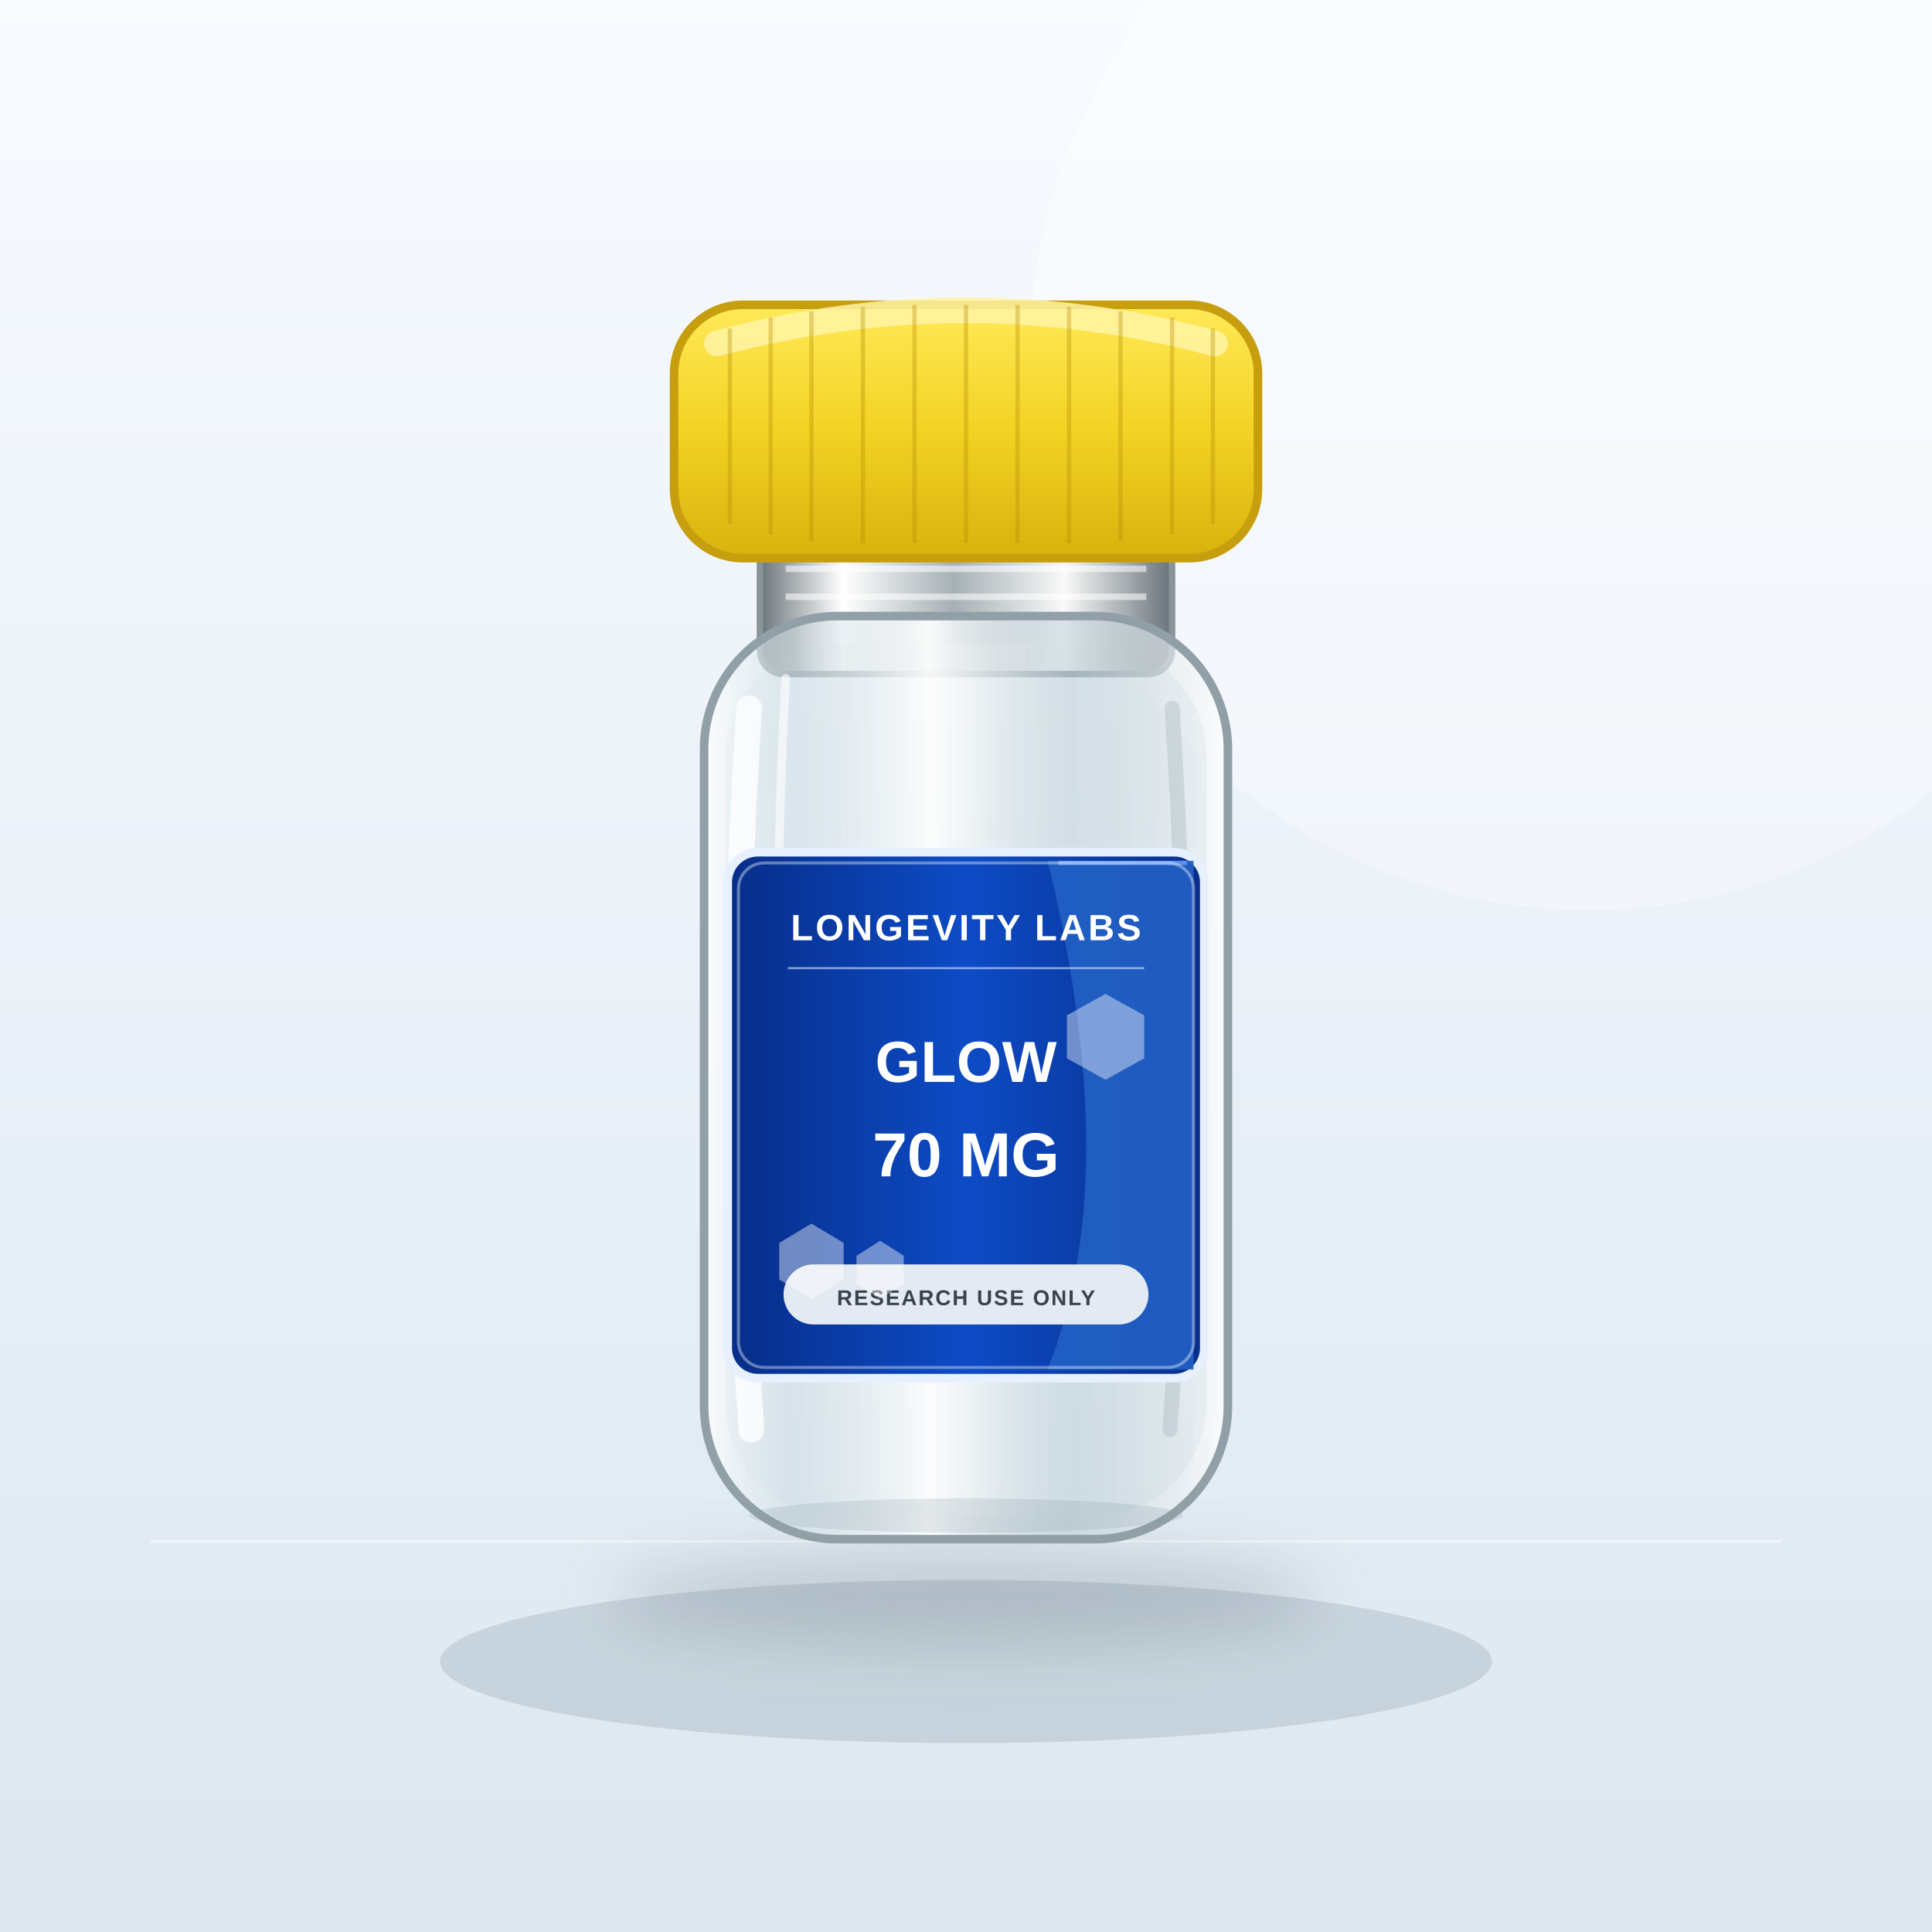
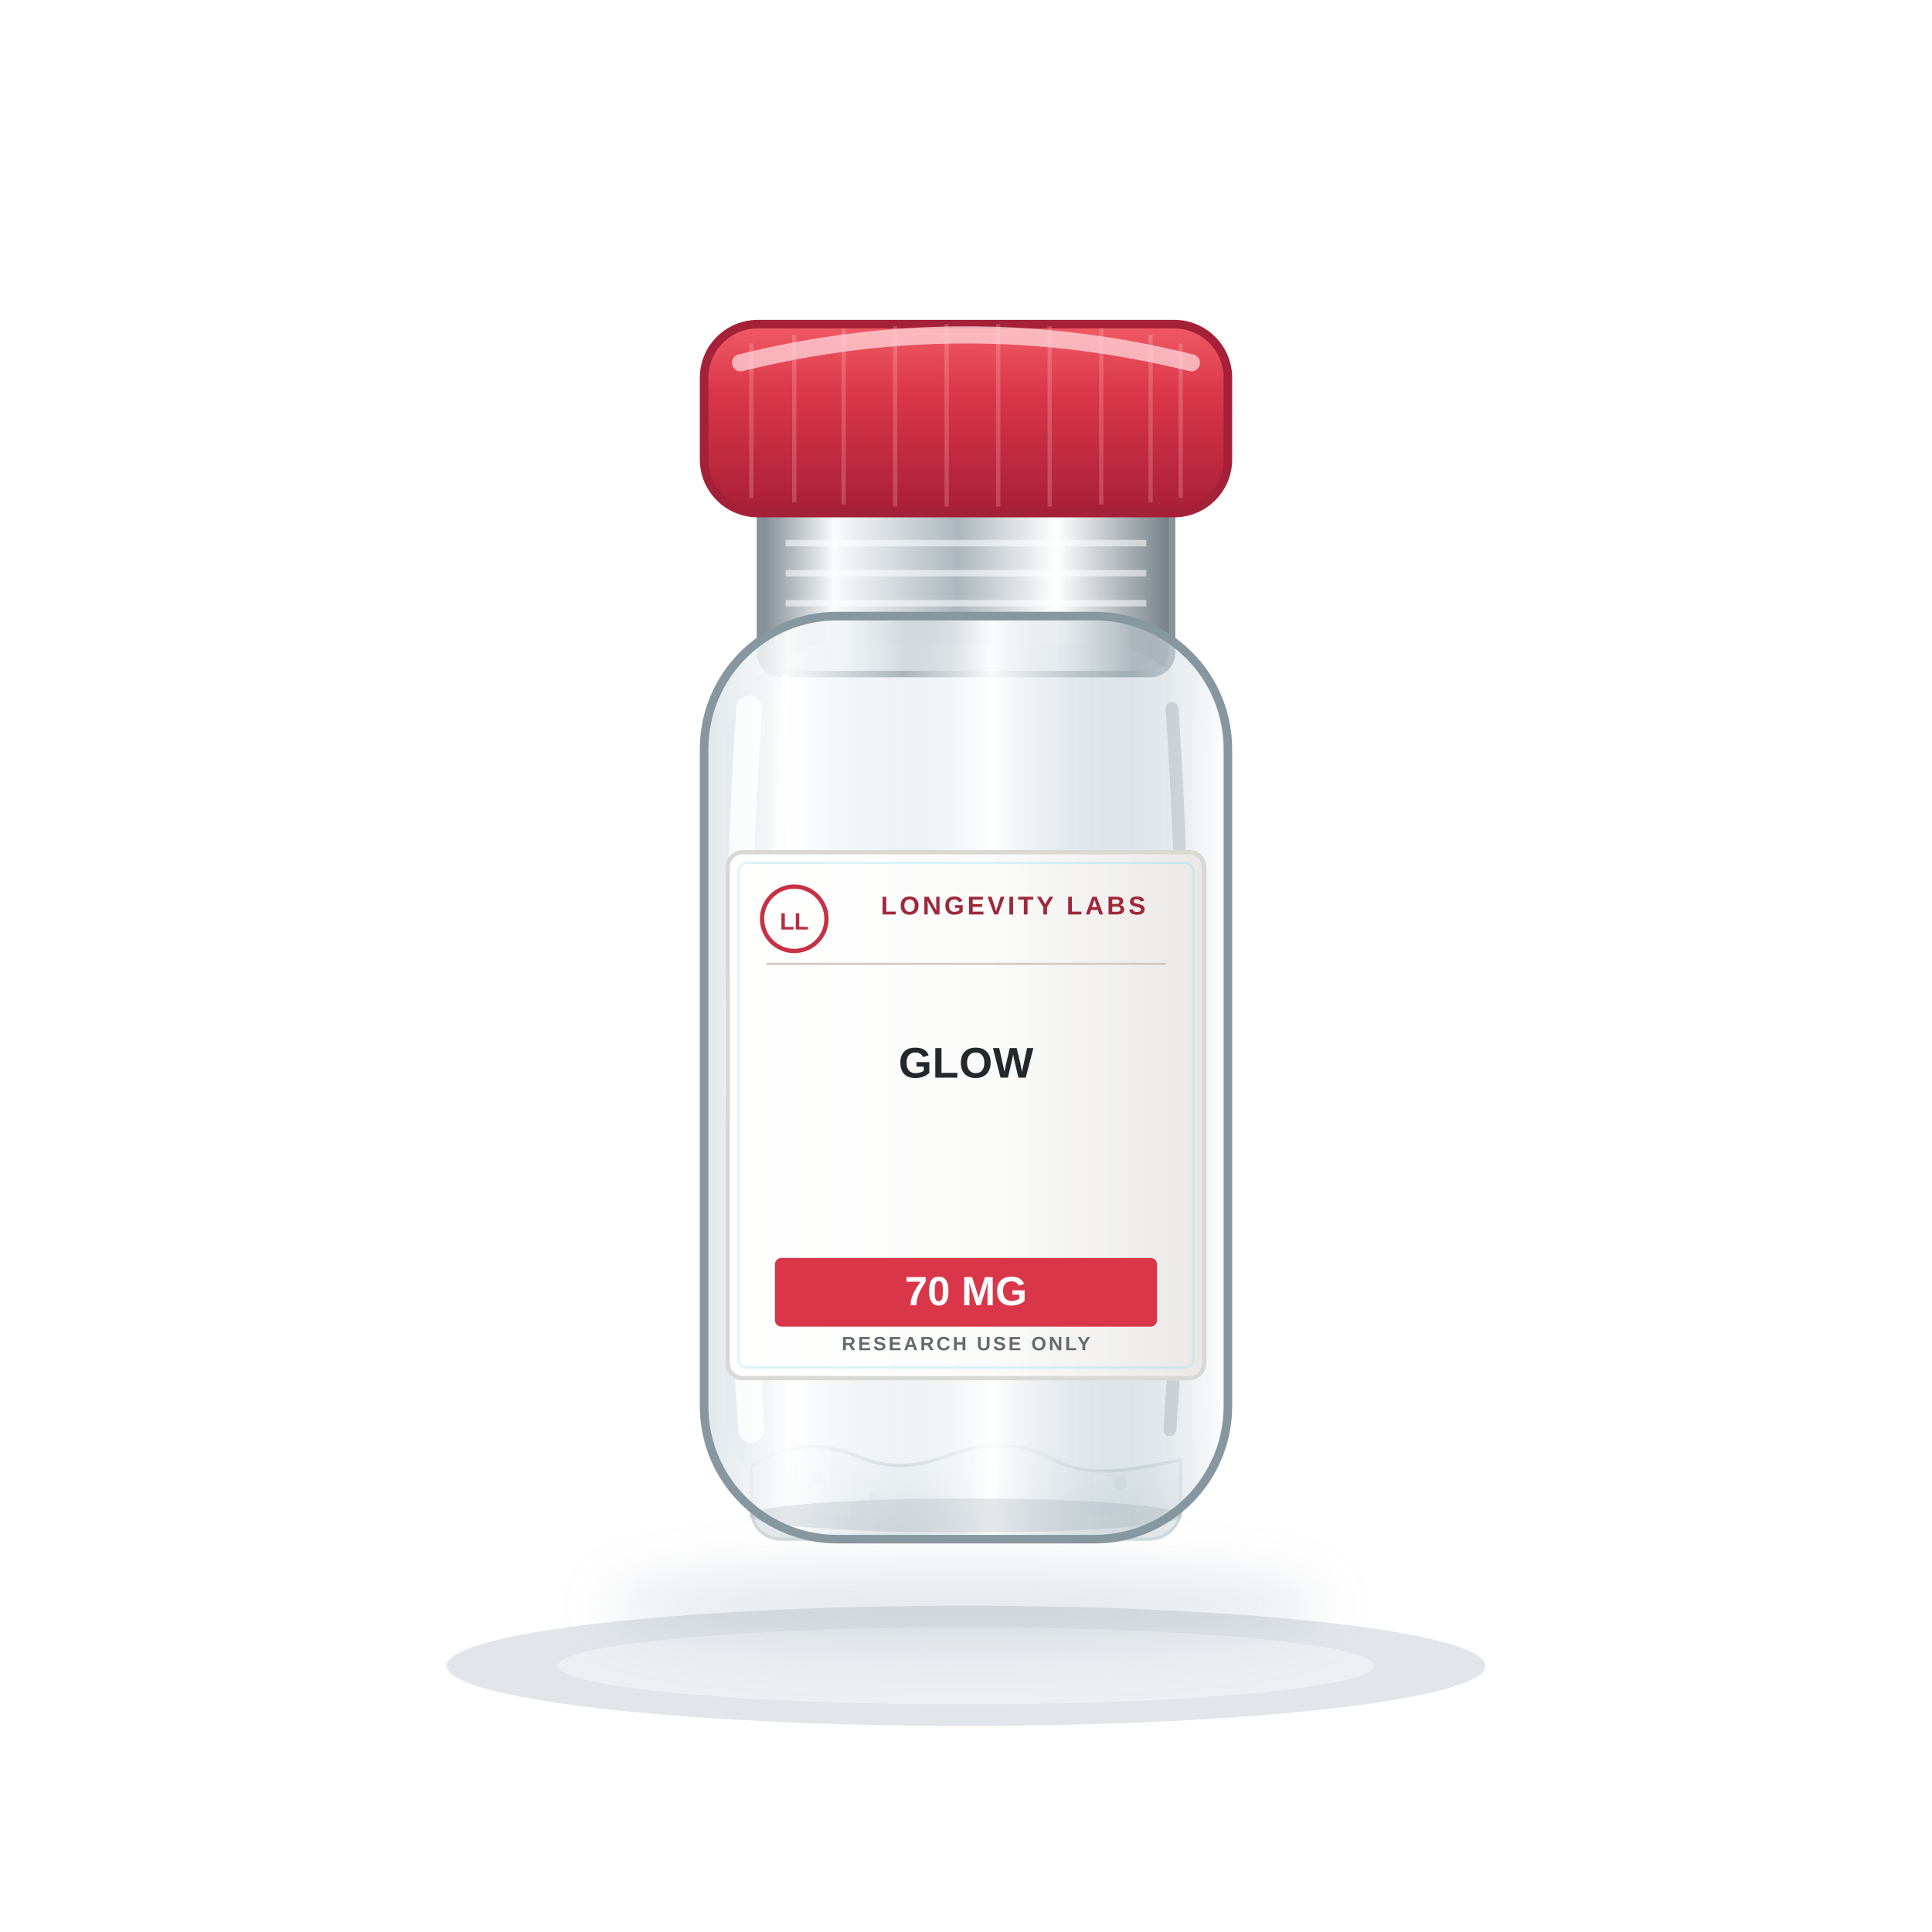
<svg xmlns="http://www.w3.org/2000/svg" width="900" height="900" viewBox="0 0 900 900" role="img" aria-labelledby="title desc">
  <defs>
-     <linearGradient id="vialBg" x2="0" y2="1">
-       <stop stop-color="#f8fbff" />
-       <stop offset="1" stop-color="#dce7f0" />
+     <linearGradient id="glass" x2="1">
+       <stop stop-color="#d8e1e6" stop-opacity=".78" />
+       <stop offset=".16" stop-color="#fff" stop-opacity=".92" />
+       <stop offset=".38" stop-color="#dbe4e8" stop-opacity=".36" />
+       <stop offset=".55" stop-color="#fff" stop-opacity=".92" />
+       <stop offset=".82" stop-color="#b9c8cf" stop-opacity=".42" />
+       <stop offset="1" stop-color="#fff" stop-opacity=".88" />
+     </linearGradient>
+     <linearGradient id="redCap" x2="0" y2="1">
+       <stop stop-color="#f05a65" />
+       <stop offset=".38" stop-color="#d93649" />
+       <stop offset="1" stop-color="#a91f35" />
    </linearGradient>
    <linearGradient id="silver" x2="1">
-       <stop stop-color="#6c757b" />
-       <stop offset=".2" stop-color="#fff" />
-       <stop offset=".47" stop-color="#a6b0b5" />
-       <stop offset=".74" stop-color="#f8f9f8" />
-       <stop offset="1" stop-color="#69737a" />
+       <stop stop-color="#7e8990" />
+       <stop offset=".18" stop-color="#f9fbfc" />
+       <stop offset=".48" stop-color="#adb7bd" />
+       <stop offset=".72" stop-color="#fff" />
+       <stop offset="1" stop-color="#727e85" />
    </linearGradient>
-     <linearGradient id="yellowCap" x2="0" y2="1">
-       <stop stop-color="#ffe958" />
-       <stop offset=".48" stop-color="#f3d324" />
-       <stop offset="1" stop-color="#d7b20c" />
+     <linearGradient id="label" x2="1">
+       <stop stop-color="#fff" />
+       <stop offset=".55" stop-color="#fbfbfa" />
+       <stop offset="1" stop-color="#e9e8e6" />
    </linearGradient>
-     <linearGradient id="vialGlass" x2="1">
-       <stop stop-color="#fff" stop-opacity=".78" />
-       <stop offset=".17" stop-color="#cedde4" stop-opacity=".5" />
-       <stop offset=".43" stop-color="#fff" stop-opacity=".92" />
-       <stop offset=".7" stop-color="#b8cbd4" stop-opacity=".48" />
-       <stop offset="1" stop-color="#fff" stop-opacity=".8" />
+     <linearGradient id="powder" x2="0" y2="1">
+       <stop stop-color="#fff" />
+       <stop offset="1" stop-color="#dfe5e8" />
    </linearGradient>
-     <linearGradient id="innerGlass" x2="1">
-       <stop stop-color="#a8c1ca" stop-opacity=".2" />
-       <stop offset=".5" stop-color="#fff" stop-opacity=".5" />
-       <stop offset="1" stop-color="#91a9b2" stop-opacity=".28" />
-     </linearGradient>
-     <linearGradient id="labelBlue" x2="1">
-       <stop stop-color="#072d88" />
-       <stop offset=".5" stop-color="#0d4bc5" />
-       <stop offset="1" stop-color="#082e8a" />
-     </linearGradient>
-     <linearGradient id="clearGlass" x2="1">
-       <stop stop-color="#fff" stop-opacity=".72" />
-       <stop offset=".22" stop-color="#d5e0e4" stop-opacity=".48" />
-       <stop offset=".48" stop-color="#fff" stop-opacity=".86" />
-       <stop offset=".72" stop-color="#aec0c9" stop-opacity=".4" />
-       <stop offset="1" stop-color="#fff" stop-opacity=".72" />
-     </linearGradient>
-     <linearGradient id="goldMetal" x2="1">
-       <stop stop-color="#8a713d" />
-       <stop offset=".25" stop-color="#f2d879" />
-       <stop offset=".53" stop-color="#b18d2e" />
-       <stop offset=".8" stop-color="#f5da77" />
-       <stop offset="1" stop-color="#96782b" />
-     </linearGradient>
-     <linearGradient id="darkGlass" x2="1">
-       <stop stop-color="#080b0c" />
-       <stop offset=".26" stop-color="#25292a" />
-       <stop offset=".5" stop-color="#090b0b" />
-       <stop offset=".76" stop-color="#242727" />
-       <stop offset="1" stop-color="#080a0a" />
-     </linearGradient>
-     <filter id="softShadow" x="-50%" y="-100%" width="200%" height="300%">
-       <feGaussianBlur stdDeviation="14" />
+     <filter id="shadow" x="-40%" y="-60%" width="180%" height="220%">
+       <feGaussianBlur stdDeviation="12" />
    </filter>
  </defs>
-   <rect width="900" height="900" fill="url(#vialBg)" />
-   <ellipse cx="450" cy="774" rx="245" ry="38" fill="#6d8290" opacity=".22" />
-   <circle cx="740" cy="164" r="260" fill="#fff" opacity=".34" />
-   <path d="M70 718h760" stroke="#fff" stroke-opacity=".58" />
+   <rect width="900" height="900" fill="#fff" />
+   <ellipse cx="450" cy="776" rx="242" ry="28" fill="#d5dce2" opacity=".7" />
+   <ellipse cx="450" cy="776" rx="190" ry="18" fill="#edf0f3" />
+   <ellipse cx="450" cy="748" rx="168" ry="19" fill="#7d8d98" opacity=".19" filter="url(#shadow)" />
  <g>
+     <path d="M350 683c21-13 36-10 51-4 15 6 27 4 41-1 19-7 34-6 49 2 15 8 32 6 59 0v23c0 8-7 14-15 14H364c-8 0-14-6-14-14z" fill="url(#powder)" stroke="#cfd8dd" stroke-width="1.5" />
+     <circle cx="380" cy="688" r="3" fill="#e5e9eb" />
+     <circle cx="407" cy="698" r="2.5" fill="#e5e9eb" />
+     <circle cx="522" cy="691" r="3" fill="#e3e8eb" />
+     <rect x="354" y="230" width="192" height="84" rx="10" fill="url(#silver)" stroke="#87939a" stroke-width="3" />
+     <path d="M366 253h168M366 267h168M366 281h168" stroke="#fff" stroke-opacity=".55" stroke-width="3" />
+     <rect x="328" y="151" width="244" height="88" rx="25" fill="url(#redCap)" stroke="#a52137" stroke-width="4" />
+     <path d="M345 169Q450 143 555 169" fill="none" stroke="#ffd9dc" stroke-width="8" stroke-linecap="round" opacity=".74" />
+     <g stroke="#ffd9dc" stroke-opacity=".22" stroke-width="2">
+       <path d="M350 160v72M370 156v78M393 153v82M417 152v84M441 151v85M465 151v85M489 152v84M513 153v82M536 156v78M550 160v72" />
+     </g>
+     <rect x="328" y="287" width="244" height="430" rx="62" fill="url(#glass)" stroke="#87979f" stroke-width="4" />
+     <rect x="338" y="300" width="224" height="406" rx="52" fill="url(#glass)" opacity=".28" />
+     <path d="M349 330Q338 493 350 666" fill="none" stroke="#fff" stroke-width="12" stroke-linecap="round" opacity=".82" />
+     <path d="M366 316Q359 445 366 558" fill="none" stroke="#fff" stroke-width="4" stroke-linecap="round" opacity=".68" />
+     <path d="M546 330Q557 493 545 666" fill="none" stroke="#71818a" stroke-width="6" stroke-linecap="round" opacity=".24" />
+     <ellipse cx="450" cy="706" rx="101" ry="8" fill="#82929b" opacity=".2" />
    <g>
-       <ellipse cx="450" cy="744" rx="166" ry="22" fill="#52616a" opacity=".22" filter="url(#softShadow)" />
-       <rect x="354" y="239" width="192" height="75" rx="11" fill="url(#silver)" stroke="#88949a" stroke-width="3" />
-       <path d="M366 252h168M366 265h168M366 278h168" stroke="#fff" stroke-opacity=".55" stroke-width="3" />
-       <rect x="314" y="142" width="272" height="118" rx="32" fill="url(#yellowCap)" stroke="#c79e0d" stroke-width="4" />
-       <path d="M334 160Q450 129 566 160" fill="none" stroke="#fff4a6" stroke-width="12" stroke-linecap="round" opacity=".84" />
-       <g stroke="#b88f08" stroke-opacity=".37" stroke-width="2">
-         <path d="M340 153v91M359 148v101M378 145v107M402 143v110M426 142v111M450 142v111M474 142v111M498 143v110M522 145v107M546 148v101M565 153v91" />
-       </g>
-       <rect x="328" y="287" width="244" height="430" rx="62" fill="url(#vialGlass)" stroke="#91a0a7" stroke-width="4" />
-       <rect x="338" y="300" width="224" height="406" rx="52" fill="url(#innerGlass)" opacity=".34" />
-       <path d="M349 330Q338 493 350 666" fill="none" stroke="#fff" stroke-width="12" stroke-linecap="round" opacity=".78" />
-       <path d="M366 316Q359 445 366 558" fill="none" stroke="#fff" stroke-width="4" stroke-linecap="round" opacity=".6" />
-       <path d="M546 330Q557 493 545 666" fill="none" stroke="#90a1a9" stroke-width="7" stroke-linecap="round" opacity=".28" />
-       <ellipse cx="450" cy="706" rx="101" ry="8" fill="#879aa4" opacity=".22" />
-       <rect x="339" y="397" width="222" height="245" rx="14" fill="url(#labelBlue)" stroke="#e7f0ff" stroke-width="4" />
-       <path d="M488 401h68v237h-68q36-90 0-237" fill="#2260c4" opacity=".9" />
-       <path d="M493 402h60" stroke="#71a2f3" stroke-width="2" opacity=".76" />
-       <text x="450" y="438" text-anchor="middle" fill="#fff" font-family="Arial,sans-serif" font-size="17" font-weight="800" letter-spacing="1.1">LONGEVITY LABS</text>
-       <path d="M367 451h166" stroke="#c8dcff" stroke-opacity=".62" />
-       <text x="450" y="504" text-anchor="middle" fill="#fff" font-family="Arial,sans-serif" font-size="27" font-weight="800" letter-spacing=".2">GLOW</text>
-       <text x="450" y="548" text-anchor="middle" fill="#fff" font-family="Arial,sans-serif" font-size="29" font-weight="800">70 MG</text>
-       <rect x="365" y="589" width="170" height="28" rx="14" fill="#e4eaf1" />
-       <text x="450" y="608" text-anchor="middle" fill="#39434b" font-family="Arial,sans-serif" font-size="10" font-weight="700" letter-spacing=".7">RESEARCH USE ONLY</text>
-       <g fill="#fff" opacity=".42">
-         <path d="m515 463 18 10v20l-18 10-18-10v-20z" />
-         <path d="m378 570 15 9v17l-15 9-15-9v-17z" />
-         <path d="m410 578 11 7v13l-11 7-11-7v-13z" />
-       </g>
-       <rect x="344" y="402" width="212" height="235" rx="12" fill="none" stroke="#f5f8ff" stroke-opacity=".4" stroke-width="1.4" />
+       <rect x="339" y="397" width="222" height="245" rx="7" fill="url(#label)" stroke="#d9d8d5" stroke-width="2" />
+       <circle cx="370" cy="428" r="15" fill="none" stroke="#c63145" stroke-width="2" />
+       <text x="370" y="433" text-anchor="middle" fill="#b72d40" font-family="Arial,sans-serif" font-size="11" font-weight="800">LL</text>
+       <text x="472" y="426" text-anchor="middle" fill="#9f293b" font-family="Arial,sans-serif" font-size="12" font-weight="800" letter-spacing="1.4">LONGEVITY LABS</text>
+       <path d="M357 449h186" stroke="#d4c8c4" stroke-opacity=".95" />
+       <text x="450" y="502" text-anchor="middle" fill="#22282b" font-family="Arial,sans-serif" font-size="20" font-weight="700" letter-spacing=".2">GLOW</text>
+       <rect x="361" y="586" width="178" height="32" rx="3" fill="#d93649" />
+       <text x="450" y="608" text-anchor="middle" fill="#fff" font-family="Arial,sans-serif" font-size="19" font-weight="800">70 MG</text>
+       <text x="450" y="629" text-anchor="middle" fill="#636a6b" font-family="Arial,sans-serif" font-size="9" font-weight="700" letter-spacing="1.1">RESEARCH USE ONLY</text>
    </g>
+     <rect x="344" y="402" width="212" height="235" rx="4" fill="none" stroke="#87dff0" stroke-opacity=".33" />
  </g>
</svg>
